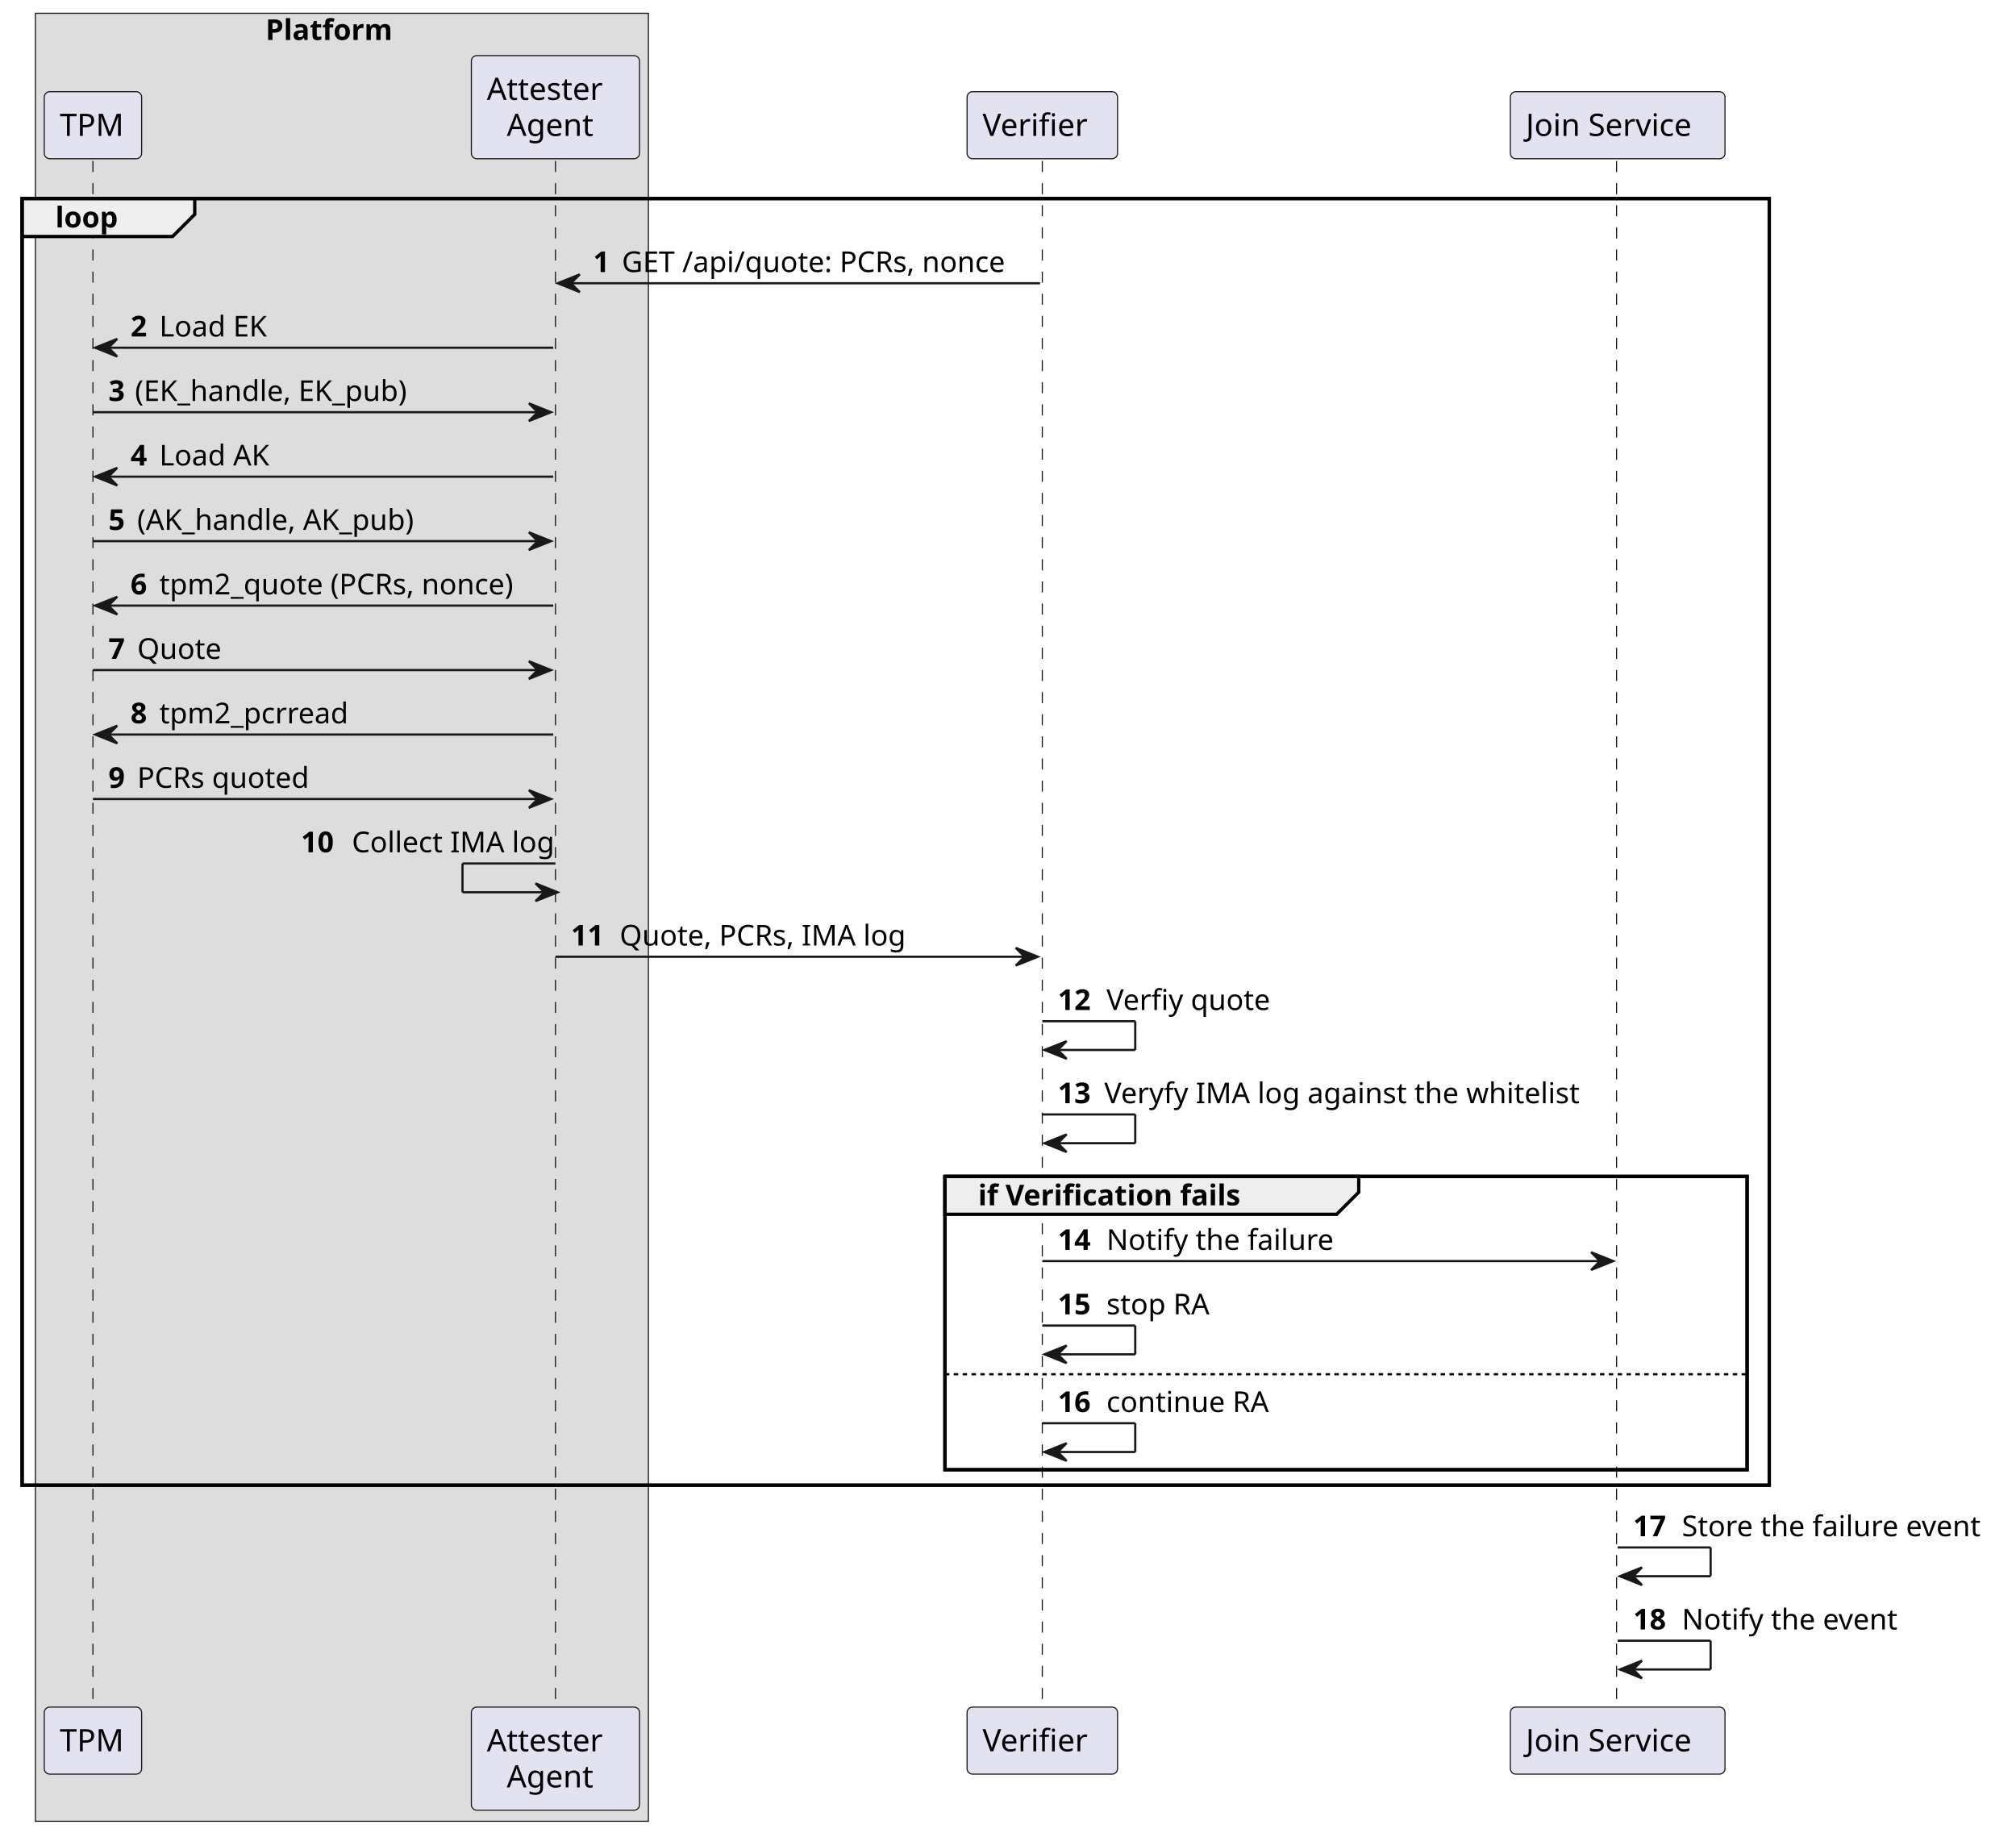
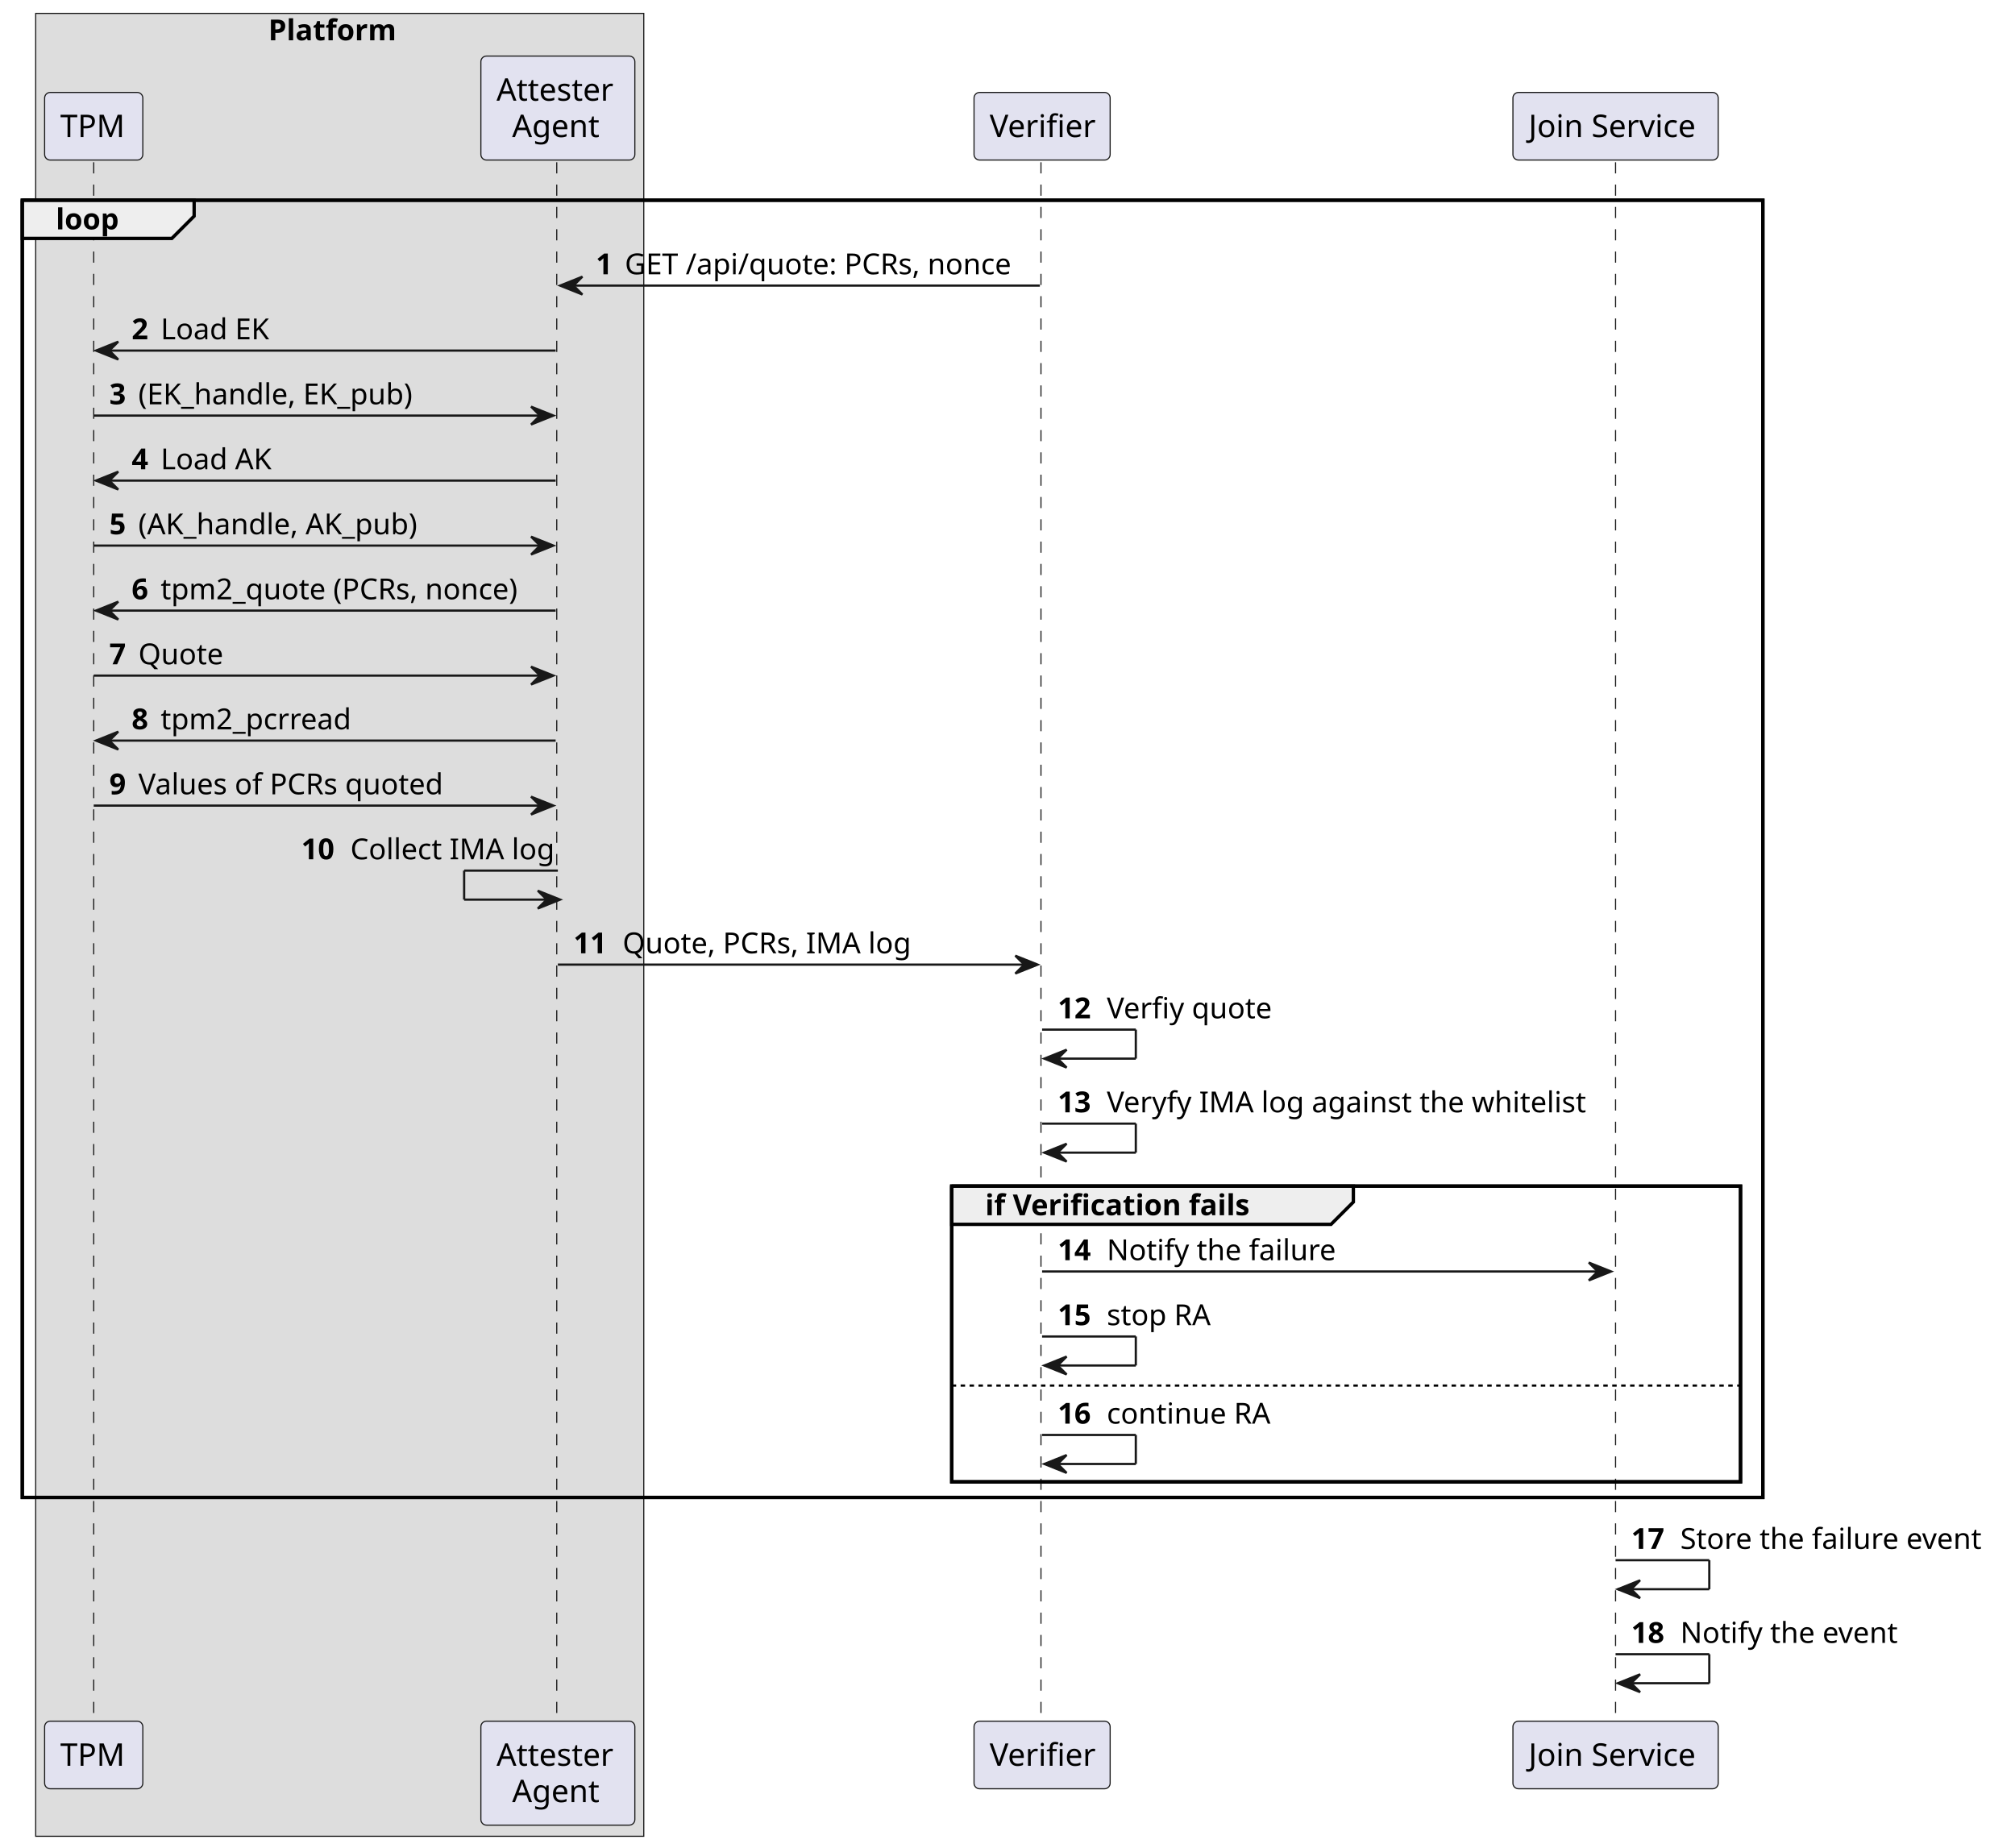
- <svg xmlns="http://www.w3.org/2000/svg" contentStyleType="text/css" height="828px" preserveAspectRatio="none" style="width:911px;height:828px;background:#FFFFFF;" version="1.1" viewBox="0 0 911 828" width="911px" zoomAndPan="magnify">
+ <svg xmlns="http://www.w3.org/2000/svg" contentStyleType="text/css" height="828px" preserveAspectRatio="none" style="width:903px;height:828px;background:#FFFFFF;" version="1.1" viewBox="0 0 903 828" width="903px" zoomAndPan="magnify">
  <defs />
  <g>
-     <rect fill="#DDDDDD" height="816.977" style="stroke:#181818;stroke-width:0.5;" width="277" x="16" y="6" />
-     <text fill="#000000" font-family="sans-serif" font-size="13" font-weight="bold" lengthAdjust="spacing" textLength="69" x="120" y="18.067">Platform</text>
-     <rect fill="none" height="581.391" style="stroke:#000000;stroke-width:1.5;" width="789.5" x="10" y="89.727" />
-     <rect fill="none" height="132.531" style="stroke:#000000;stroke-width:1.5;" width="362.5" x="427" y="531.586" />
+     <rect fill="#DDDDDD" height="816.977" style="stroke:#181818;stroke-width:0.5;" width="272.5" x="16" y="6" />
+     <text fill="#000000" font-family="sans-serif" font-size="13" font-weight="bold" lengthAdjust="spacing" textLength="64" x="120.25" y="18.067">Platform</text>
+     <rect fill="none" height="581.391" style="stroke:#000000;stroke-width:1.5;" width="780" x="10" y="89.727" />
+     <rect fill="none" height="132.531" style="stroke:#000000;stroke-width:1.5;" width="353.5" x="426.5" y="531.586" />
    <line style="stroke:#181818;stroke-width:0.5;stroke-dasharray:5.0,5.0;" x1="42" x2="42" y1="72.727" y2="772.383" />
-     <line style="stroke:#181818;stroke-width:0.5;stroke-dasharray:5.0,5.0;" x1="251" x2="251" y1="72.727" y2="772.383" />
-     <line style="stroke:#181818;stroke-width:0.5;stroke-dasharray:5.0,5.0;" x1="471" x2="471" y1="72.727" y2="772.383" />
-     <line style="stroke:#181818;stroke-width:0.5;stroke-dasharray:5.0,5.0;" x1="730.5" x2="730.5" y1="72.727" y2="772.383" />
+     <line style="stroke:#181818;stroke-width:0.5;stroke-dasharray:5.0,5.0;" x1="249.5" x2="249.5" y1="72.727" y2="772.383" />
+     <line style="stroke:#181818;stroke-width:0.5;stroke-dasharray:5.0,5.0;" x1="466.5" x2="466.5" y1="72.727" y2="772.383" />
+     <line style="stroke:#181818;stroke-width:0.5;stroke-dasharray:5.0,5.0;" x1="724" x2="724" y1="72.727" y2="772.383" />
    <rect fill="#E2E2F0" height="30.297" rx="2.5" ry="2.5" style="stroke:#181818;stroke-width:0.5;" width="44" x="20" y="41.43" />
    <text fill="#000000" font-family="sans-serif" font-size="14" lengthAdjust="spacing" textLength="30" x="27" y="61.425">TPM</text>
    <rect fill="#E2E2F0" height="30.297" rx="2.5" ry="2.5" style="stroke:#181818;stroke-width:0.5;" width="44" x="20" y="771.383" />
    <text fill="#000000" font-family="sans-serif" font-size="14" lengthAdjust="spacing" textLength="30" x="27" y="791.378">TPM</text>
-     <rect fill="#E2E2F0" height="46.594" rx="2.5" ry="2.5" style="stroke:#181818;stroke-width:0.5;" width="76" x="213" y="25.133" />
-     <text fill="#000000" font-family="sans-serif" font-size="14" lengthAdjust="spacing" textLength="62" x="220" y="45.128">Attester</text>
-     <text fill="#000000" font-family="sans-serif" font-size="14" lengthAdjust="spacing" textLength="44" x="229" y="61.425">Agent</text>
-     <rect fill="#E2E2F0" height="46.594" rx="2.5" ry="2.5" style="stroke:#181818;stroke-width:0.5;" width="76" x="213" y="771.383" />
-     <text fill="#000000" font-family="sans-serif" font-size="14" lengthAdjust="spacing" textLength="62" x="220" y="791.378">Attester</text>
-     <text fill="#000000" font-family="sans-serif" font-size="14" lengthAdjust="spacing" textLength="44" x="229" y="807.675">Agent</text>
-     <rect fill="#E2E2F0" height="30.297" rx="2.5" ry="2.5" style="stroke:#181818;stroke-width:0.5;" width="68" x="437" y="41.43" />
-     <text fill="#000000" font-family="sans-serif" font-size="14" lengthAdjust="spacing" textLength="54" x="444" y="61.425">Verifier</text>
-     <rect fill="#E2E2F0" height="30.297" rx="2.5" ry="2.5" style="stroke:#181818;stroke-width:0.5;" width="68" x="437" y="771.383" />
-     <text fill="#000000" font-family="sans-serif" font-size="14" lengthAdjust="spacing" textLength="54" x="444" y="791.378">Verifier</text>
-     <rect fill="#E2E2F0" height="30.297" rx="2.5" ry="2.5" style="stroke:#181818;stroke-width:0.5;" width="97" x="682.5" y="41.43" />
-     <text fill="#000000" font-family="sans-serif" font-size="14" lengthAdjust="spacing" textLength="83" x="689.5" y="61.425">Join Service</text>
-     <rect fill="#E2E2F0" height="30.297" rx="2.5" ry="2.5" style="stroke:#181818;stroke-width:0.5;" width="97" x="682.5" y="771.383" />
-     <text fill="#000000" font-family="sans-serif" font-size="14" lengthAdjust="spacing" textLength="83" x="689.5" y="791.378">Join Service</text>
-     <path d="M10,89.727 L88,89.727 L88,96.859 L78,106.859 L10,106.859 L10,89.727 " fill="#EEEEEE" style="stroke:#000000;stroke-width:1.5;" />
-     <rect fill="none" height="581.391" style="stroke:#000000;stroke-width:1.5;" width="789.5" x="10" y="89.727" />
-     <text fill="#000000" font-family="sans-serif" font-size="13" font-weight="bold" lengthAdjust="spacing" textLength="33" x="25" y="102.793">loop</text>
-     <polygon fill="#181818" points="262,123.992,252,127.992,262,131.992,258,127.992" style="stroke:#181818;stroke-width:1.0;" />
-     <line style="stroke:#181818;stroke-width:1.0;" x1="256" x2="470" y1="127.992" y2="127.992" />
-     <text fill="#000000" font-family="sans-serif" font-size="13" font-weight="bold" lengthAdjust="spacing" textLength="9" x="268" y="122.926">1</text>
-     <text fill="#000000" font-family="sans-serif" font-size="13" lengthAdjust="spacing" textLength="183" x="281" y="122.926">GET /api/quote: PCRs, nonce</text>
+     <rect fill="#E2E2F0" height="46.594" rx="2.5" ry="2.5" style="stroke:#181818;stroke-width:0.5;" width="69" x="215.5" y="25.133" />
+     <text fill="#000000" font-family="sans-serif" font-size="14" lengthAdjust="spacing" textLength="55" x="222.5" y="45.128">Attester</text>
+     <text fill="#000000" font-family="sans-serif" font-size="14" lengthAdjust="spacing" textLength="41" x="229.5" y="61.425">Agent</text>
+     <rect fill="#E2E2F0" height="46.594" rx="2.5" ry="2.5" style="stroke:#181818;stroke-width:0.5;" width="69" x="215.5" y="771.383" />
+     <text fill="#000000" font-family="sans-serif" font-size="14" lengthAdjust="spacing" textLength="55" x="222.5" y="791.378">Attester</text>
+     <text fill="#000000" font-family="sans-serif" font-size="14" lengthAdjust="spacing" textLength="41" x="229.5" y="807.675">Agent</text>
+     <rect fill="#E2E2F0" height="30.297" rx="2.5" ry="2.5" style="stroke:#181818;stroke-width:0.5;" width="61" x="436.5" y="41.43" />
+     <text fill="#000000" font-family="sans-serif" font-size="14" lengthAdjust="spacing" textLength="47" x="443.5" y="61.425">Verifier</text>
+     <rect fill="#E2E2F0" height="30.297" rx="2.5" ry="2.5" style="stroke:#181818;stroke-width:0.5;" width="61" x="436.5" y="771.383" />
+     <text fill="#000000" font-family="sans-serif" font-size="14" lengthAdjust="spacing" textLength="47" x="443.5" y="791.378">Verifier</text>
+     <rect fill="#E2E2F0" height="30.297" rx="2.5" ry="2.5" style="stroke:#181818;stroke-width:0.5;" width="92" x="678" y="41.43" />
+     <text fill="#000000" font-family="sans-serif" font-size="14" lengthAdjust="spacing" textLength="78" x="685" y="61.425">Join Service</text>
+     <rect fill="#E2E2F0" height="30.297" rx="2.5" ry="2.5" style="stroke:#181818;stroke-width:0.5;" width="92" x="678" y="771.383" />
+     <text fill="#000000" font-family="sans-serif" font-size="14" lengthAdjust="spacing" textLength="78" x="685" y="791.378">Join Service</text>
+     <path d="M10,89.727 L87,89.727 L87,96.859 L77,106.859 L10,106.859 L10,89.727 " fill="#EEEEEE" style="stroke:#000000;stroke-width:1.5;" />
+     <rect fill="none" height="581.391" style="stroke:#000000;stroke-width:1.5;" width="780" x="10" y="89.727" />
+     <text fill="#000000" font-family="sans-serif" font-size="13" font-weight="bold" lengthAdjust="spacing" textLength="32" x="25" y="102.793">loop</text>
+     <polygon fill="#181818" points="261,123.992,251,127.992,261,131.992,257,127.992" style="stroke:#181818;stroke-width:1.0;" />
+     <line style="stroke:#181818;stroke-width:1.0;" x1="255" x2="466" y1="127.992" y2="127.992" />
+     <text fill="#000000" font-family="sans-serif" font-size="13" font-weight="bold" lengthAdjust="spacing" textLength="9" x="267" y="122.926">1</text>
+     <text fill="#000000" font-family="sans-serif" font-size="13" lengthAdjust="spacing" textLength="180" x="280" y="122.926">GET /api/quote: PCRs, nonce</text>
    <polygon fill="#181818" points="53,153.125,43,157.125,53,161.125,49,157.125" style="stroke:#181818;stroke-width:1.0;" />
-     <line style="stroke:#181818;stroke-width:1.0;" x1="47" x2="250" y1="157.125" y2="157.125" />
+     <line style="stroke:#181818;stroke-width:1.0;" x1="47" x2="249" y1="157.125" y2="157.125" />
    <text fill="#000000" font-family="sans-serif" font-size="13" font-weight="bold" lengthAdjust="spacing" textLength="9" x="59" y="152.059">2</text>
    <text fill="#000000" font-family="sans-serif" font-size="13" lengthAdjust="spacing" textLength="51" x="72" y="152.059">Load EK</text>
-     <polygon fill="#181818" points="239,182.258,249,186.258,239,190.258,243,186.258" style="stroke:#181818;stroke-width:1.0;" />
-     <line style="stroke:#181818;stroke-width:1.0;" x1="42" x2="245" y1="186.258" y2="186.258" />
-     <text fill="#000000" font-family="sans-serif" font-size="13" font-weight="bold" lengthAdjust="spacing" textLength="8" x="49" y="181.192">3</text>
-     <text fill="#000000" font-family="sans-serif" font-size="13" lengthAdjust="spacing" textLength="131" x="61" y="181.192">(EK_handle, EK_pub)</text>
+     <polygon fill="#181818" points="238,182.258,248,186.258,238,190.258,242,186.258" style="stroke:#181818;stroke-width:1.0;" />
+     <line style="stroke:#181818;stroke-width:1.0;" x1="42" x2="244" y1="186.258" y2="186.258" />
+     <text fill="#000000" font-family="sans-serif" font-size="13" font-weight="bold" lengthAdjust="spacing" textLength="9" x="49" y="181.192">3</text>
+     <text fill="#000000" font-family="sans-serif" font-size="13" lengthAdjust="spacing" textLength="131" x="62" y="181.192">(EK_handle, EK_pub)</text>
    <polygon fill="#181818" points="53,211.391,43,215.391,53,219.391,49,215.391" style="stroke:#181818;stroke-width:1.0;" />
-     <line style="stroke:#181818;stroke-width:1.0;" x1="47" x2="250" y1="215.391" y2="215.391" />
+     <line style="stroke:#181818;stroke-width:1.0;" x1="47" x2="249" y1="215.391" y2="215.391" />
    <text fill="#000000" font-family="sans-serif" font-size="13" font-weight="bold" lengthAdjust="spacing" textLength="9" x="59" y="210.325">4</text>
    <text fill="#000000" font-family="sans-serif" font-size="13" lengthAdjust="spacing" textLength="52" x="72" y="210.325">Load AK</text>
-     <polygon fill="#181818" points="239,240.523,249,244.523,239,248.523,243,244.523" style="stroke:#181818;stroke-width:1.0;" />
-     <line style="stroke:#181818;stroke-width:1.0;" x1="42" x2="245" y1="244.523" y2="244.523" />
+     <polygon fill="#181818" points="238,240.523,248,244.523,238,248.523,242,244.523" style="stroke:#181818;stroke-width:1.0;" />
+     <line style="stroke:#181818;stroke-width:1.0;" x1="42" x2="244" y1="244.523" y2="244.523" />
    <text fill="#000000" font-family="sans-serif" font-size="13" font-weight="bold" lengthAdjust="spacing" textLength="9" x="49" y="239.458">5</text>
    <text fill="#000000" font-family="sans-serif" font-size="13" lengthAdjust="spacing" textLength="133" x="62" y="239.458">(AK_handle, AK_pub)</text>
    <polygon fill="#181818" points="53,269.656,43,273.656,53,277.656,49,273.656" style="stroke:#181818;stroke-width:1.0;" />
-     <line style="stroke:#181818;stroke-width:1.0;" x1="47" x2="250" y1="273.656" y2="273.656" />
+     <line style="stroke:#181818;stroke-width:1.0;" x1="47" x2="249" y1="273.656" y2="273.656" />
    <text fill="#000000" font-family="sans-serif" font-size="13" font-weight="bold" lengthAdjust="spacing" textLength="9" x="59" y="268.59">6</text>
-     <text fill="#000000" font-family="sans-serif" font-size="13" lengthAdjust="spacing" textLength="172" x="72" y="268.59">tpm2_quote (PCRs, nonce)</text>
-     <polygon fill="#181818" points="239,298.789,249,302.789,239,306.789,243,302.789" style="stroke:#181818;stroke-width:1.0;" />
-     <line style="stroke:#181818;stroke-width:1.0;" x1="42" x2="245" y1="302.789" y2="302.789" />
+     <text fill="#000000" font-family="sans-serif" font-size="13" lengthAdjust="spacing" textLength="171" x="72" y="268.59">tpm2_quote (PCRs, nonce)</text>
+     <polygon fill="#181818" points="238,298.789,248,302.789,238,306.789,242,302.789" style="stroke:#181818;stroke-width:1.0;" />
+     <line style="stroke:#181818;stroke-width:1.0;" x1="42" x2="244" y1="302.789" y2="302.789" />
    <text fill="#000000" font-family="sans-serif" font-size="13" font-weight="bold" lengthAdjust="spacing" textLength="9" x="49" y="297.723">7</text>
    <text fill="#000000" font-family="sans-serif" font-size="13" lengthAdjust="spacing" textLength="39" x="62" y="297.723">Quote</text>
    <polygon fill="#181818" points="53,327.922,43,331.922,53,335.922,49,331.922" style="stroke:#181818;stroke-width:1.0;" />
-     <line style="stroke:#181818;stroke-width:1.0;" x1="47" x2="250" y1="331.922" y2="331.922" />
+     <line style="stroke:#181818;stroke-width:1.0;" x1="47" x2="249" y1="331.922" y2="331.922" />
    <text fill="#000000" font-family="sans-serif" font-size="13" font-weight="bold" lengthAdjust="spacing" textLength="9" x="59" y="326.856">8</text>
    <text fill="#000000" font-family="sans-serif" font-size="13" lengthAdjust="spacing" textLength="90" x="72" y="326.856">tpm2_pcrread</text>
-     <polygon fill="#181818" points="239,357.055,249,361.055,239,365.055,243,361.055" style="stroke:#181818;stroke-width:1.0;" />
-     <line style="stroke:#181818;stroke-width:1.0;" x1="42" x2="245" y1="361.055" y2="361.055" />
+     <polygon fill="#181818" points="238,357.055,248,361.055,238,365.055,242,361.055" style="stroke:#181818;stroke-width:1.0;" />
+     <line style="stroke:#181818;stroke-width:1.0;" x1="42" x2="244" y1="361.055" y2="361.055" />
    <text fill="#000000" font-family="sans-serif" font-size="13" font-weight="bold" lengthAdjust="spacing" textLength="9" x="49" y="355.989">9</text>
-     <text fill="#000000" font-family="sans-serif" font-size="13" lengthAdjust="spacing" textLength="82" x="62" y="355.989">PCRs quoted</text>
-     <line style="stroke:#181818;stroke-width:1.0;" x1="209" x2="251" y1="390.188" y2="390.188" />
-     <line style="stroke:#181818;stroke-width:1.0;" x1="209" x2="209" y1="390.188" y2="403.188" />
-     <line style="stroke:#181818;stroke-width:1.0;" x1="209" x2="250" y1="403.188" y2="403.188" />
-     <polygon fill="#181818" points="242,399.188,252,403.188,242,407.188,246,403.188" style="stroke:#181818;stroke-width:1.0;" />
-     <text fill="#000000" font-family="sans-serif" font-size="13" font-weight="bold" lengthAdjust="spacing" textLength="19" x="136" y="385.122">10</text>
-     <text fill="#000000" font-family="sans-serif" font-size="13" lengthAdjust="spacing" textLength="92" x="159" y="385.122">Collect IMA log</text>
-     <polygon fill="#181818" points="459,428.32,469,432.32,459,436.32,463,432.32" style="stroke:#181818;stroke-width:1.0;" />
-     <line style="stroke:#181818;stroke-width:1.0;" x1="251" x2="465" y1="432.32" y2="432.32" />
-     <text fill="#000000" font-family="sans-serif" font-size="13" font-weight="bold" lengthAdjust="spacing" textLength="18" x="258" y="427.254">11</text>
-     <text fill="#000000" font-family="sans-serif" font-size="13" lengthAdjust="spacing" textLength="133" x="280" y="427.254">Quote, PCRs, IMA log</text>
-     <line style="stroke:#181818;stroke-width:1.0;" x1="471" x2="513" y1="461.453" y2="461.453" />
-     <line style="stroke:#181818;stroke-width:1.0;" x1="513" x2="513" y1="461.453" y2="474.453" />
-     <line style="stroke:#181818;stroke-width:1.0;" x1="472" x2="513" y1="474.453" y2="474.453" />
-     <polygon fill="#181818" points="482,470.453,472,474.453,482,478.453,478,474.453" style="stroke:#181818;stroke-width:1.0;" />
-     <text fill="#000000" font-family="sans-serif" font-size="13" font-weight="bold" lengthAdjust="spacing" textLength="18" x="478" y="456.387">12</text>
-     <text fill="#000000" font-family="sans-serif" font-size="13" lengthAdjust="spacing" textLength="79" x="500" y="456.387">Verfiy quote</text>
-     <line style="stroke:#181818;stroke-width:1.0;" x1="471" x2="513" y1="503.586" y2="503.586" />
-     <line style="stroke:#181818;stroke-width:1.0;" x1="513" x2="513" y1="503.586" y2="516.586" />
-     <line style="stroke:#181818;stroke-width:1.0;" x1="472" x2="513" y1="516.586" y2="516.586" />
-     <polygon fill="#181818" points="482,512.586,472,516.586,482,520.586,478,516.586" style="stroke:#181818;stroke-width:1.0;" />
-     <text fill="#000000" font-family="sans-serif" font-size="13" font-weight="bold" lengthAdjust="spacing" textLength="17" x="478" y="498.52">13</text>
-     <text fill="#000000" font-family="sans-serif" font-size="13" lengthAdjust="spacing" textLength="225" x="499" y="498.52">Veryfy IMA log against the whitelist</text>
-     <path d="M427,531.586 L614,531.586 L614,538.719 L604,548.719 L427,548.719 L427,531.586 " fill="#EEEEEE" style="stroke:#000000;stroke-width:1.5;" />
-     <rect fill="none" height="132.531" style="stroke:#000000;stroke-width:1.5;" width="362.5" x="427" y="531.586" />
-     <text fill="#000000" font-family="sans-serif" font-size="13" font-weight="bold" lengthAdjust="spacing" textLength="142" x="442" y="544.653">if Verification fails</text>
-     <polygon fill="#181818" points="719,565.852,729,569.852,719,573.852,723,569.852" style="stroke:#181818;stroke-width:1.0;" />
-     <line style="stroke:#181818;stroke-width:1.0;" x1="471" x2="725" y1="569.852" y2="569.852" />
-     <text fill="#000000" font-family="sans-serif" font-size="13" font-weight="bold" lengthAdjust="spacing" textLength="18" x="478" y="564.786">14</text>
-     <text fill="#000000" font-family="sans-serif" font-size="13" lengthAdjust="spacing" textLength="107" x="500" y="564.786">Notify the failure</text>
-     <line style="stroke:#181818;stroke-width:1.0;" x1="471" x2="513" y1="598.984" y2="598.984" />
-     <line style="stroke:#181818;stroke-width:1.0;" x1="513" x2="513" y1="598.984" y2="611.984" />
-     <line style="stroke:#181818;stroke-width:1.0;" x1="472" x2="513" y1="611.984" y2="611.984" />
-     <polygon fill="#181818" points="482,607.984,472,611.984,482,615.984,478,611.984" style="stroke:#181818;stroke-width:1.0;" />
-     <text fill="#000000" font-family="sans-serif" font-size="13" font-weight="bold" lengthAdjust="spacing" textLength="18" x="478" y="593.918">15</text>
-     <text fill="#000000" font-family="sans-serif" font-size="13" lengthAdjust="spacing" textLength="50" x="500" y="593.918">stop RA</text>
-     <line style="stroke:#000000;stroke-width:1.0;stroke-dasharray:2.0,2.0;" x1="427" x2="789.5" y1="620.984" y2="620.984" />
-     <line style="stroke:#181818;stroke-width:1.0;" x1="471" x2="513" y1="643.117" y2="643.117" />
-     <line style="stroke:#181818;stroke-width:1.0;" x1="513" x2="513" y1="643.117" y2="656.117" />
-     <line style="stroke:#181818;stroke-width:1.0;" x1="472" x2="513" y1="656.117" y2="656.117" />
-     <polygon fill="#181818" points="482,652.117,472,656.117,482,660.117,478,656.117" style="stroke:#181818;stroke-width:1.0;" />
-     <text fill="#000000" font-family="sans-serif" font-size="13" font-weight="bold" lengthAdjust="spacing" textLength="18" x="478" y="638.051">16</text>
-     <text fill="#000000" font-family="sans-serif" font-size="13" lengthAdjust="spacing" textLength="77" x="500" y="638.051">continue RA</text>
-     <line style="stroke:#181818;stroke-width:1.0;" x1="731" x2="773" y1="699.25" y2="699.25" />
-     <line style="stroke:#181818;stroke-width:1.0;" x1="773" x2="773" y1="699.25" y2="712.25" />
-     <line style="stroke:#181818;stroke-width:1.0;" x1="732" x2="773" y1="712.25" y2="712.25" />
-     <polygon fill="#181818" points="742,708.25,732,712.25,742,716.25,738,712.25" style="stroke:#181818;stroke-width:1.0;" />
-     <text fill="#000000" font-family="sans-serif" font-size="13" font-weight="bold" lengthAdjust="spacing" textLength="18" x="738" y="694.184">17</text>
-     <text fill="#000000" font-family="sans-serif" font-size="13" lengthAdjust="spacing" textLength="144" x="760" y="694.184">Store the failure event</text>
-     <line style="stroke:#181818;stroke-width:1.0;" x1="731" x2="773" y1="741.383" y2="741.383" />
-     <line style="stroke:#181818;stroke-width:1.0;" x1="773" x2="773" y1="741.383" y2="754.383" />
-     <line style="stroke:#181818;stroke-width:1.0;" x1="732" x2="773" y1="754.383" y2="754.383" />
-     <polygon fill="#181818" points="742,750.383,732,754.383,742,758.383,738,754.383" style="stroke:#181818;stroke-width:1.0;" />
-     <text fill="#000000" font-family="sans-serif" font-size="13" font-weight="bold" lengthAdjust="spacing" textLength="18" x="738" y="736.317">18</text>
-     <text fill="#000000" font-family="sans-serif" font-size="13" lengthAdjust="spacing" textLength="104" x="760" y="736.317">Notify the event</text>
+     <text fill="#000000" font-family="sans-serif" font-size="13" lengthAdjust="spacing" textLength="144" x="62" y="355.989">Values of PCRs quoted</text>
+     <line style="stroke:#181818;stroke-width:1.0;" x1="208" x2="250" y1="390.188" y2="390.188" />
+     <line style="stroke:#181818;stroke-width:1.0;" x1="208" x2="208" y1="390.188" y2="403.188" />
+     <line style="stroke:#181818;stroke-width:1.0;" x1="208" x2="249" y1="403.188" y2="403.188" />
+     <polygon fill="#181818" points="241,399.188,251,403.188,241,407.188,245,403.188" style="stroke:#181818;stroke-width:1.0;" />
+     <text fill="#000000" font-family="sans-serif" font-size="13" font-weight="bold" lengthAdjust="spacing" textLength="18" x="135" y="385.122">10</text>
+     <text fill="#000000" font-family="sans-serif" font-size="13" lengthAdjust="spacing" textLength="93" x="157" y="385.122">Collect IMA log</text>
+     <polygon fill="#181818" points="455,428.32,465,432.32,455,436.32,459,432.32" style="stroke:#181818;stroke-width:1.0;" />
+     <line style="stroke:#181818;stroke-width:1.0;" x1="250" x2="461" y1="432.32" y2="432.32" />
+     <text fill="#000000" font-family="sans-serif" font-size="13" font-weight="bold" lengthAdjust="spacing" textLength="18" x="257" y="427.254">11</text>
+     <text fill="#000000" font-family="sans-serif" font-size="13" lengthAdjust="spacing" textLength="133" x="279" y="427.254">Quote, PCRs, IMA log</text>
+     <line style="stroke:#181818;stroke-width:1.0;" x1="467" x2="509" y1="461.453" y2="461.453" />
+     <line style="stroke:#181818;stroke-width:1.0;" x1="509" x2="509" y1="461.453" y2="474.453" />
+     <line style="stroke:#181818;stroke-width:1.0;" x1="468" x2="509" y1="474.453" y2="474.453" />
+     <polygon fill="#181818" points="478,470.453,468,474.453,478,478.453,474,474.453" style="stroke:#181818;stroke-width:1.0;" />
+     <text fill="#000000" font-family="sans-serif" font-size="13" font-weight="bold" lengthAdjust="spacing" textLength="18" x="474" y="456.387">12</text>
+     <text fill="#000000" font-family="sans-serif" font-size="13" lengthAdjust="spacing" textLength="77" x="496" y="456.387">Verfiy quote</text>
+     <line style="stroke:#181818;stroke-width:1.0;" x1="467" x2="509" y1="503.586" y2="503.586" />
+     <line style="stroke:#181818;stroke-width:1.0;" x1="509" x2="509" y1="503.586" y2="516.586" />
+     <line style="stroke:#181818;stroke-width:1.0;" x1="468" x2="509" y1="516.586" y2="516.586" />
+     <polygon fill="#181818" points="478,512.586,468,516.586,478,520.586,474,516.586" style="stroke:#181818;stroke-width:1.0;" />
+     <text fill="#000000" font-family="sans-serif" font-size="13" font-weight="bold" lengthAdjust="spacing" textLength="18" x="474" y="498.52">13</text>
+     <text fill="#000000" font-family="sans-serif" font-size="13" lengthAdjust="spacing" textLength="221" x="496" y="498.52">Veryfy IMA log against the whitelist</text>
+     <path d="M426.5,531.586 L606.5,531.586 L606.5,538.719 L596.5,548.719 L426.5,548.719 L426.5,531.586 " fill="#EEEEEE" style="stroke:#000000;stroke-width:1.5;" />
+     <rect fill="none" height="132.531" style="stroke:#000000;stroke-width:1.5;" width="353.5" x="426.5" y="531.586" />
+     <text fill="#000000" font-family="sans-serif" font-size="13" font-weight="bold" lengthAdjust="spacing" textLength="135" x="441.5" y="544.653">if Verification fails</text>
+     <polygon fill="#181818" points="712,565.852,722,569.852,712,573.852,716,569.852" style="stroke:#181818;stroke-width:1.0;" />
+     <line style="stroke:#181818;stroke-width:1.0;" x1="467" x2="718" y1="569.852" y2="569.852" />
+     <text fill="#000000" font-family="sans-serif" font-size="13" font-weight="bold" lengthAdjust="spacing" textLength="18" x="474" y="564.786">14</text>
+     <text fill="#000000" font-family="sans-serif" font-size="13" lengthAdjust="spacing" textLength="105" x="496" y="564.786">Notify the failure</text>
+     <line style="stroke:#181818;stroke-width:1.0;" x1="467" x2="509" y1="598.984" y2="598.984" />
+     <line style="stroke:#181818;stroke-width:1.0;" x1="509" x2="509" y1="598.984" y2="611.984" />
+     <line style="stroke:#181818;stroke-width:1.0;" x1="468" x2="509" y1="611.984" y2="611.984" />
+     <polygon fill="#181818" points="478,607.984,468,611.984,478,615.984,474,611.984" style="stroke:#181818;stroke-width:1.0;" />
+     <text fill="#000000" font-family="sans-serif" font-size="13" font-weight="bold" lengthAdjust="spacing" textLength="18" x="474" y="593.918">15</text>
+     <text fill="#000000" font-family="sans-serif" font-size="13" lengthAdjust="spacing" textLength="49" x="496" y="593.918">stop RA</text>
+     <line style="stroke:#000000;stroke-width:1.0;stroke-dasharray:2.0,2.0;" x1="426.5" x2="780" y1="620.984" y2="620.984" />
+     <line style="stroke:#181818;stroke-width:1.0;" x1="467" x2="509" y1="643.117" y2="643.117" />
+     <line style="stroke:#181818;stroke-width:1.0;" x1="509" x2="509" y1="643.117" y2="656.117" />
+     <line style="stroke:#181818;stroke-width:1.0;" x1="468" x2="509" y1="656.117" y2="656.117" />
+     <polygon fill="#181818" points="478,652.117,468,656.117,478,660.117,474,656.117" style="stroke:#181818;stroke-width:1.0;" />
+     <text fill="#000000" font-family="sans-serif" font-size="13" font-weight="bold" lengthAdjust="spacing" textLength="18" x="474" y="638.051">16</text>
+     <text fill="#000000" font-family="sans-serif" font-size="13" lengthAdjust="spacing" textLength="76" x="496" y="638.051">continue RA</text>
+     <line style="stroke:#181818;stroke-width:1.0;" x1="724" x2="766" y1="699.25" y2="699.25" />
+     <line style="stroke:#181818;stroke-width:1.0;" x1="766" x2="766" y1="699.25" y2="712.25" />
+     <line style="stroke:#181818;stroke-width:1.0;" x1="725" x2="766" y1="712.25" y2="712.25" />
+     <polygon fill="#181818" points="735,708.25,725,712.25,735,716.25,731,712.25" style="stroke:#181818;stroke-width:1.0;" />
+     <text fill="#000000" font-family="sans-serif" font-size="13" font-weight="bold" lengthAdjust="spacing" textLength="18" x="731" y="694.184">17</text>
+     <text fill="#000000" font-family="sans-serif" font-size="13" lengthAdjust="spacing" textLength="143" x="753" y="694.184">Store the failure event</text>
+     <line style="stroke:#181818;stroke-width:1.0;" x1="724" x2="766" y1="741.383" y2="741.383" />
+     <line style="stroke:#181818;stroke-width:1.0;" x1="766" x2="766" y1="741.383" y2="754.383" />
+     <line style="stroke:#181818;stroke-width:1.0;" x1="725" x2="766" y1="754.383" y2="754.383" />
+     <polygon fill="#181818" points="735,750.383,725,754.383,735,758.383,731,754.383" style="stroke:#181818;stroke-width:1.0;" />
+     <text fill="#000000" font-family="sans-serif" font-size="13" font-weight="bold" lengthAdjust="spacing" textLength="18" x="731" y="736.317">18</text>
+     <text fill="#000000" font-family="sans-serif" font-size="13" lengthAdjust="spacing" textLength="102" x="753" y="736.317">Notify the event</text>
  </g>
</svg>
